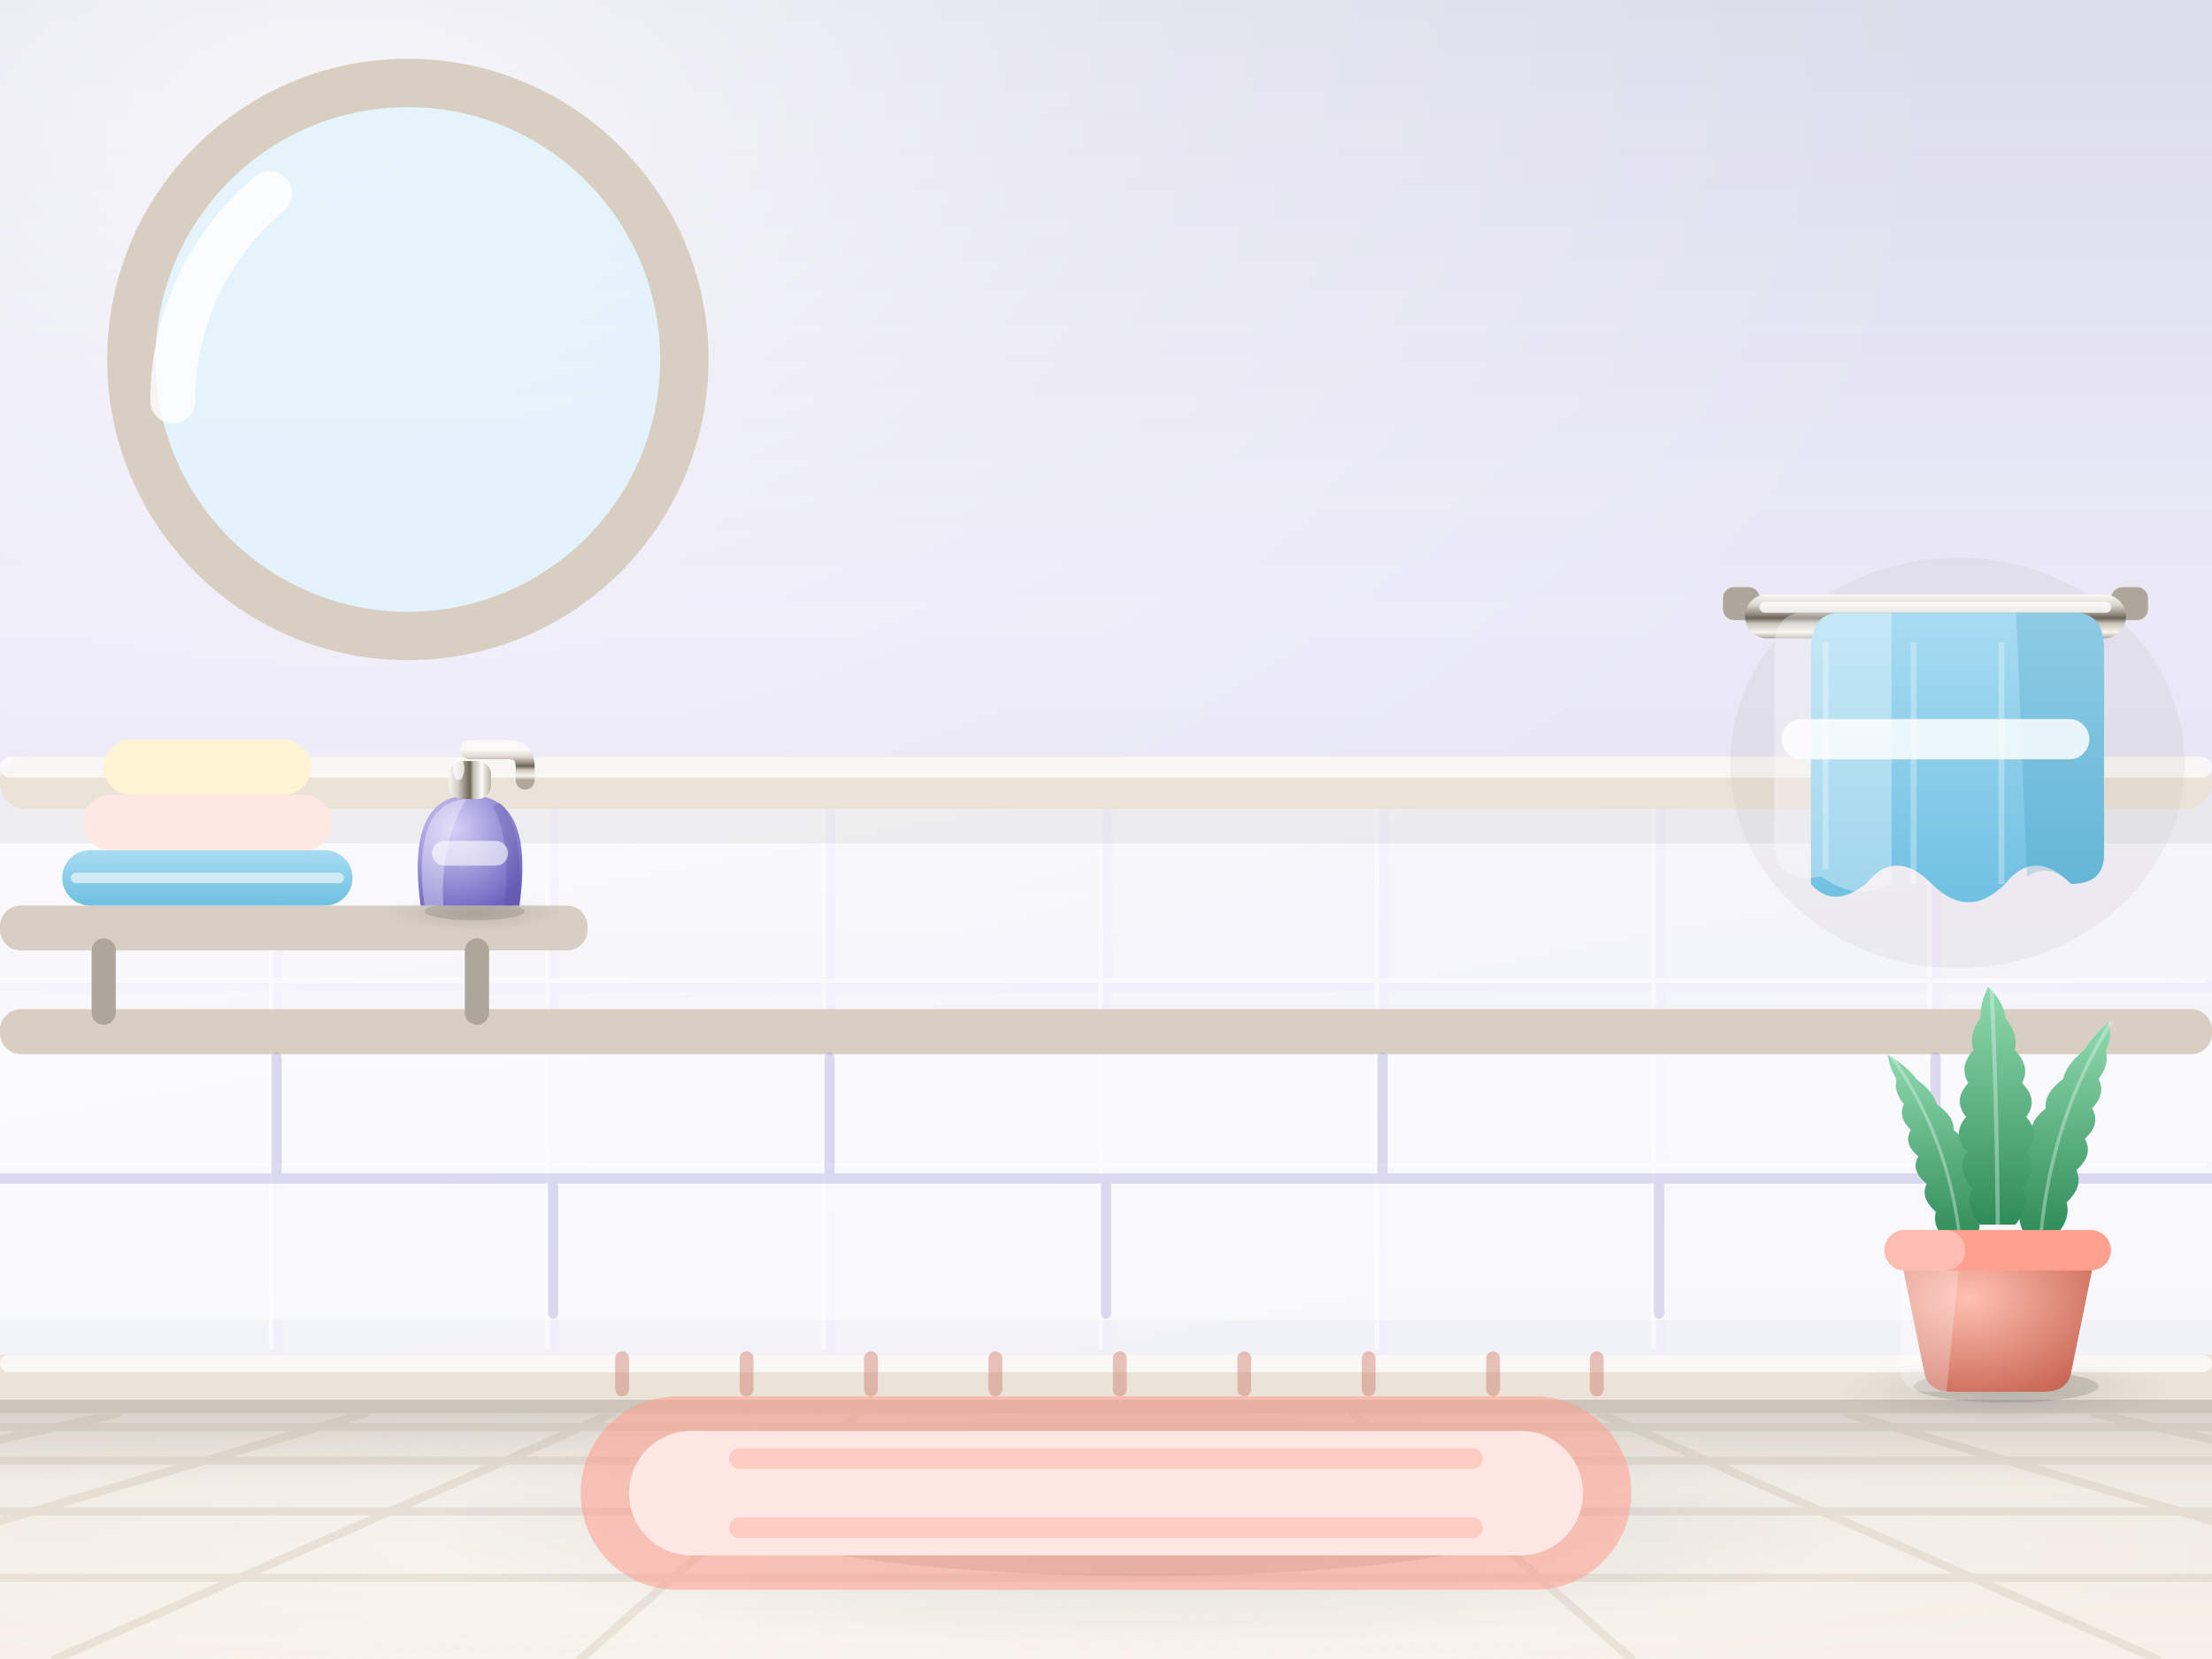
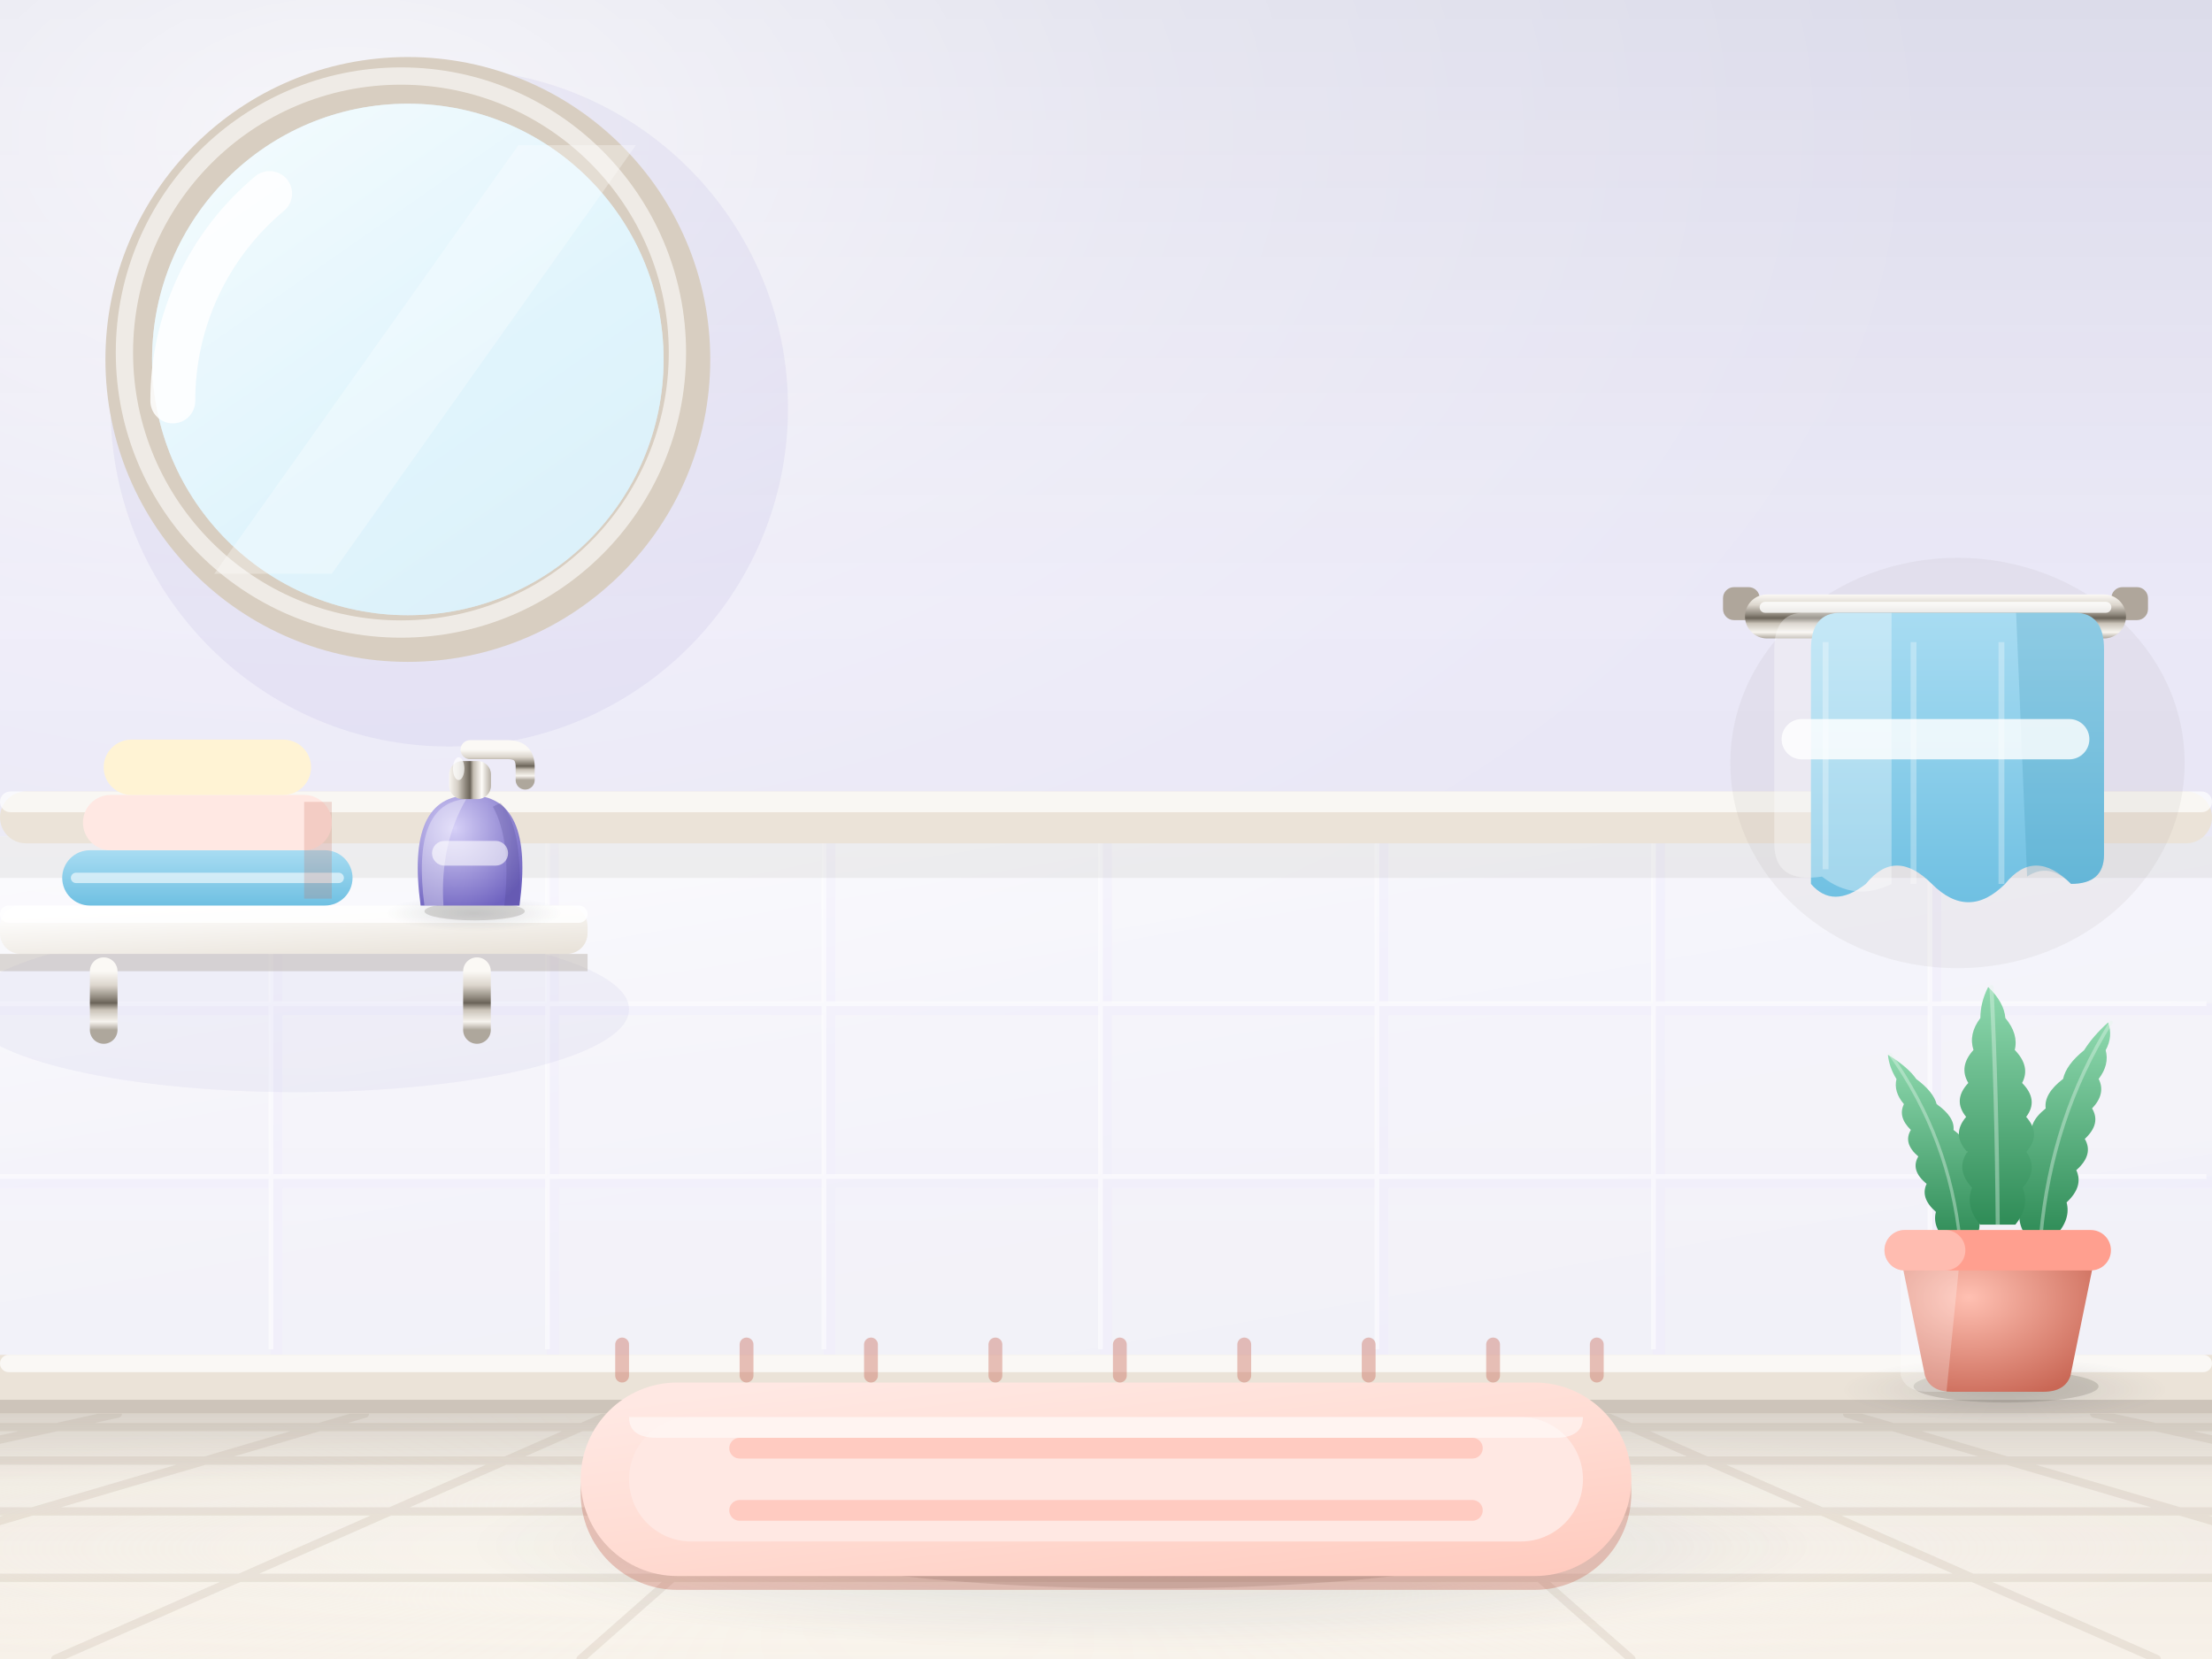
<svg xmlns="http://www.w3.org/2000/svg" viewBox="0 0 640 480" width="640" height="480">
  <defs>
    <linearGradient id="chromeGrad" x1="0" y1="0" x2="1" y2="0">
      <stop offset="0" stop-color="#F7F4EF" />
      <stop offset="0.2" stop-color="#D6D0C7" />
      <stop offset="0.4" stop-color="#8C857A" />
      <stop offset="0.5" stop-color="#6B6459" />
      <stop offset="0.58" stop-color="#C3BCB1" />
      <stop offset="0.78" stop-color="#FDFBF7" />
      <stop offset="1" stop-color="#B6AFA4" />
    </linearGradient>
    <linearGradient id="chromeGradV" x1="0" y1="0" x2="0" y2="1">
      <stop offset="0" stop-color="#FBF9F5" />
      <stop offset="0.24" stop-color="#DCD6CD" />
      <stop offset="0.46" stop-color="#8C857A" />
      <stop offset="0.54" stop-color="#6B6459" />
      <stop offset="0.66" stop-color="#CAC3B8" />
      <stop offset="0.86" stop-color="#F7F4EF" />
      <stop offset="1" stop-color="#AEA79C" />
    </linearGradient>
    <linearGradient id="fernGreen" x1="0" y1="0" x2="0" y2="1">
      <stop offset="0" stop-color="#8FD9AF" />
      <stop offset="1" stop-color="#2F8C57" />
    </linearGradient>
    <linearGradient id="floorFall" x1="0" y1="0" x2="0" y2="1">
      <stop offset="0" stop-color="#7D766D" stop-opacity="0.24" />
      <stop offset="0.28" stop-color="#7D766D" stop-opacity="0.05" />
      <stop offset="1" stop-color="#7D766D" stop-opacity="0" />
    </linearGradient>
    <radialGradient id="floorGlow" cx="0.42" cy="0.55" r="0.6">
      <stop offset="0" stop-color="#FFFDF6" stop-opacity="0.85" />
      <stop offset="0.55" stop-color="#FFFDF6" stop-opacity="0.3" />
      <stop offset="1" stop-color="#FFFDF6" stop-opacity="0" />
    </radialGradient>
+     <linearGradient id="glassGrad" x1="0.2" y1="0" x2="0.9" y2="1">
+       <stop offset="0" stop-color="#FFFFFF" />
+       <stop offset="0.55" stop-color="#E0F4FC" />
+       <stop offset="1" stop-color="#D6ECF6" />
+     </linearGradient>
    <radialGradient id="lavenderBall" cx="0.35" cy="0.3" r="0.8">
      <stop offset="0" stop-color="#D6D0F7" />
      <stop offset="1" stop-color="#6F63C0" />
    </radialGradient>
+     <linearGradient id="matWeave" x1="0.2" y1="0" x2="0.9" y2="1">
+       <stop offset="0" stop-color="#FFE8E3" />
+       <stop offset="0.5" stop-color="#FFDCD3" />
+       <stop offset="1" stop-color="#FFCBBF" />
+     </linearGradient>
    <radialGradient id="peachBall" cx="0.35" cy="0.3" r="0.8">
      <stop offset="0" stop-color="#FFC0B2" />
      <stop offset="1" stop-color="#C96755" />
    </radialGradient>
+     <linearGradient id="porcelainTop" x1="0.25" y1="0" x2="0.85" y2="1">
+       <stop offset="0" stop-color="#FFFFFF" />
+       <stop offset="1" stop-color="#E9E3DA" />
+     </linearGradient>
    <radialGradient id="softShadow" cx="0.5" cy="0.5" r="0.5">
      <stop offset="0" stop-color="#243047" stop-opacity="0.14" />
      <stop offset="1" stop-color="#243047" stop-opacity="0" />
    </radialGradient>
    <linearGradient id="tileSheen" x1="0.05" y1="0" x2="0.8" y2="1">
      <stop offset="0" stop-color="#FFFFFF" stop-opacity="0.55" />
      <stop offset="0.42" stop-color="#FFFFFF" stop-opacity="0.14" />
      <stop offset="1" stop-color="#FFFFFF" stop-opacity="0" />
    </linearGradient>
    <linearGradient id="towelGrad" x1="0" y1="0" x2="0" y2="1">
      <stop offset="0" stop-color="#A8DCF2" />
      <stop offset="1" stop-color="#6FC0E2" />
    </linearGradient>
    <linearGradient id="wallFall" x1="0" y1="0" x2="0" y2="1">
      <stop offset="0" stop-color="#243047" stop-opacity="0.09" />
      <stop offset="0.45" stop-color="#243047" stop-opacity="0.02" />
      <stop offset="1" stop-color="#243047" stop-opacity="0.06" />
    </linearGradient>
    <radialGradient id="wallLight" cx="0.16" cy="0.1" r="0.72">
      <stop offset="0" stop-color="#FFFFFF" stop-opacity="0.72" />
      <stop offset="0.5" stop-color="#FFFFFF" stop-opacity="0.26" />
      <stop offset="1" stop-color="#FFFFFF" stop-opacity="0" />
    </radialGradient>
  </defs>
  <g id="games-bathroomMatch">
    <rect x="0" y="0" width="640" height="480" fill="#EFEDFB" />
    <rect x="0" y="0" width="640" height="392" fill="url(#wallFall)" />
    <rect id="key-light" x="0" y="0" width="640" height="392" fill="url(#wallLight)" />
    <g id="wall-tile">
-       <rect x="0" y="232" width="640" height="160" fill="#FFFFFF" opacity="0.5" />
-       <path d="M 80 232 V 392 M 160 232 V 392 M 240 232 V 392 M 320 232 V 392 M 400 232 V 392 M 480 232 V 392 M 560 232 V 392 M 0 285.3 H 640 M 0 338.7 H 640" stroke="#EFEDFB" stroke-width="3.4" opacity="0.9" fill="none" />
-       <path d="M 80 232 V 392 M 160 232 V 392 M 240 232 V 392 M 320 232 V 392 M 400 232 V 392 M 480 232 V 392 M 560 232 V 392 M 0 285.3 H 640 M 0 338.7 H 640" stroke="#FFFFFF" stroke-width="1.4" opacity="0.5" fill="none" transform="translate(-1.6 -1.6)" />
-       <rect x="0" y="232" width="640" height="160" fill="url(#tileSheen)" />
-       <rect x="0" y="232" width="640" height="12" fill="#7D766D" opacity="0.1" />
-       <rect x="0" y="219" width="640" height="15" rx="7.5" fill="#EBE3D8" />
-       <rect x="0" y="219" width="640" height="6" rx="3" fill="#FFFFFF" opacity="0.7" />
+       <rect x="0" y="242" width="640" height="150" fill="#FFFFFF" opacity="0.5" />
+       <path d="M 80 242 V 392 M 160 242 V 392 M 240 242 V 392 M 320 242 V 392 M 400 242 V 392 M 480 242 V 392 M 560 242 V 392 M 0 292 H 640 M 0 342 H 640" stroke="#EFEDFB" stroke-width="3.4" opacity="0.9" fill="none" />
+       <path d="M 80 242 V 392 M 160 242 V 392 M 240 242 V 392 M 320 242 V 392 M 400 242 V 392 M 480 242 V 392 M 560 242 V 392 M 0 292 H 640 M 0 342 H 640" stroke="#FFFFFF" stroke-width="1.4" opacity="0.5" fill="none" transform="translate(-1.6 -1.6)" />
+       <rect x="0" y="242" width="640" height="150" fill="url(#tileSheen)" />
+       <rect x="0" y="242" width="640" height="12" fill="#7D766D" opacity="0.1" />
+       <rect x="0" y="229" width="640" height="15" rx="7.5" fill="#EBE3D8" />
+       <rect x="0" y="229" width="640" height="6" rx="3" fill="#FFFFFF" opacity="0.7" />
    </g>
    <rect x="0" y="392" width="640" height="88" fill="#F7F1E9" />
    <rect x="0" y="409" width="640" height="71" fill="url(#floorGlow)" />
    <g id="floor-tile" stroke="#D8CEC1" stroke-width="2.4" opacity="0.42" fill="none" stroke-linecap="round">
      <path d="M -37.3 409 L -440 480 M 34.1 409 L -288 480 M 105.6 409 L -136 480 M 177.1 409 L 16 480 M 248.5 409 L 168 480 M 391.5 409 L 472 480 M 462.9 409 L 624 480 M 534.4 409 L 776 480 M 605.9 409 L 928 480 M 677.3 409 L 1080 480 M 0 412.9 H 640 M 0 422.6 H 640 M 0 437.3 H 640 M 0 456.5 H 640" />
    </g>
    <rect x="0" y="409" width="640" height="71" fill="url(#floorFall)" />
    <g id="skirting">
      <rect x="0" y="392" width="640" height="17" fill="#EBE3D8" />
      <rect x="0" y="392" width="640" height="5" rx="2.5" fill="#FFFFFF" opacity="0.75" />
      <rect x="0" y="405" width="640" height="4" fill="#AFA69B" opacity="0.5" />
    </g>
-     <rect x="0" y="300" width="640" height="82" fill="#FFFFFF" opacity="0.5" />
-     <rect x="0" y="292" width="640" height="13" rx="6" fill="#D8CEC1" />
-     <g stroke="#6F63C0" stroke-width="3" opacity="0.22" stroke-linecap="round">
-       <path d="M 0 341 h 640" />
-       <path d="M 80 306 v 35 M 240 306 v 35 M 400 306 v 35 M 560 306 v 35" />
-       <path d="M 160 343 v 37 M 320 343 v 37 M 480 343 v 37" />
-     </g>
-     <circle cx="118" cy="104" r="74" fill="#E0F4FC" opacity="0.75" />
-     <circle cx="118" cy="104" r="80" fill="none" stroke="#D8CEC1" stroke-width="14" />
-     <path d="M 78 56 a 78 78 0 0 0 -28 60" stroke="#FFFFFF" stroke-width="13" fill="none" stroke-linecap="round" opacity="0.8" />
-     <rect x="0" y="262" width="170" height="13" rx="6" fill="#D8CEC1" />
-     <path d="M 30 275 v 18 M 138 275 v 18" stroke="#AFA69B" stroke-width="7" stroke-linecap="round" />
+     <ellipse cx="130" cy="118" rx="98" ry="98" fill="#6F63C0" opacity="0.08" />
+     <circle cx="118" cy="104" r="80" fill="none" stroke="#D8CEC1" stroke-width="15" />
+     <circle cx="118" cy="104" r="80" fill="none" stroke="#FFFFFF" stroke-width="5" opacity="0.6" transform="translate(-2 -2)" />
+     <circle cx="118" cy="104" r="74" fill="#E0F4FC" />
+     <circle cx="118" cy="104" r="74" fill="url(#glassGrad)" opacity="0.6" />
+     <path d="M 78 56 a 78 78 0 0 0 -28 60" stroke="#FFFFFF" stroke-width="13" fill="none" stroke-linecap="round" opacity="0.85" />
+     <path d="M 150 42 L 62 166 h 34 L 184 42 Z" fill="#FFFFFF" opacity="0.3" />
+     <ellipse cx="86" cy="292" rx="96" ry="24" fill="#6F63C0" opacity="0.07" />
+     <rect x="0" y="262" width="170" height="14" rx="6" fill="url(#porcelainTop)" />
+     <rect x="0" y="262" width="170" height="5" rx="2.5" fill="#FFFFFF" opacity="0.85" />
+     <rect x="0" y="276" width="170" height="5" fill="#AFA69B" opacity="0.4" />
+     <path d="M 30 281 v 17 M 138 281 v 17" stroke="url(#chromeGradV)" stroke-width="8" stroke-linecap="round" />
    <g>
      <rect x="18" y="246" width="84" height="16" rx="8" fill="url(#towelGrad)" />
      <rect x="24" y="230" width="72" height="16" rx="8" fill="#FFE8E3" />
      <rect x="30" y="214" width="60" height="16" rx="8" fill="#FFF3D4" />
      <path d="M 22 254 h 76" stroke="#FFFFFF" stroke-width="3" opacity="0.6" stroke-linecap="round" />
+       <path d="M 88 232 h 8 v 28 h -8 Z" fill="#C96755" opacity="0.22" />
    </g>
    <g transform="translate(136 262) scale(0.55)">
      <ellipse cx="2" cy="4" rx="46.4" ry="9.4" fill="url(#softShadow)" />
      <ellipse cx="2.4" cy="3" rx="26.4" ry="4.8" fill="#5A544D" opacity="0.2" />
      <path d="M -26 0 q -8 -58 26 -58 q 34 0 26 58 Z" fill="url(#lavenderBall)" />
      <path d="M -24 0 q -7 -54 22 -56 q -14 24 -12 56 Z" fill="#FFFFFF" opacity="0.34" />
      <path d="M 16 -54 q 12 12 10 54 h -8 q 4 -34 -6 -52 Z" fill="#453B85" opacity="0.22" />
      <rect x="-20" y="-34" width="40" height="13" rx="6.5" fill="#FFFFFF" opacity="0.6" />
      <rect x="-11" y="-76" width="22" height="20" rx="7" fill="url(#chromeGrad)" />
      <path d="M 0 -82 h 20 q 9 0 9 9 v 7" stroke="url(#chromeGradV)" stroke-width="10" fill="none" stroke-linecap="round" />
      <ellipse cx="-6" cy="-72" rx="3" ry="6" fill="#FFFFFF" opacity="0.7" transform="rotate(0 -6 -72)" />
    </g>
    <g transform="translate(560 172) scale(1.06)">
      <ellipse cx="6" cy="46" rx="62" ry="56" fill="#7D766D" opacity="0.08" />
      <rect x="-58" y="-2" width="10" height="9" rx="3" fill="#AFA69B" />
      <rect x="48" y="-2" width="10" height="9" rx="3" fill="#AFA69B" />
      <rect x="-52" y="0" width="104" height="12" rx="6" fill="url(#chromeGradV)" />
      <rect x="-48" y="2" width="96" height="3" rx="1.5" fill="#FFFFFF" opacity="0.8" />
      <path d="M -38 5 h 76 q 8 0 8 10 v 56 q 0 8 -9 8 q -10 -10 -18 0 q -10 10 -20 0 q -10 -10 -18 0 q -9 7 -15 0 v -64 q 0 -10 8 -10 Z" fill="url(#towelGrad)" />
      <path d="M -38 5 h 26 v 74 q -10 5 -19 -2 q -13 2 -13 -9 v -53 q 0 -10 8 -10 Z" fill="#FFFFFF" opacity="0.34" />
      <path d="M 22 5 h 16 q 8 0 8 10 v 56 q 0 8 -9 8 q -6 -6 -12 -2 Z" fill="#2A87AC" opacity="0.2" />
      <rect x="-42" y="34" width="84" height="11" rx="5.5" fill="#FFFFFF" opacity="0.82" />
      <path d="M -30 13 v 62 M -6 13 v 66 M 18 13 v 66" stroke="#FFFFFF" stroke-width="1.6" opacity="0.3" fill="none" />
    </g>
    <g transform="translate(578 398) scale(0.78)">
      <ellipse cx="2.6" cy="5.2" rx="60.3" ry="11.8" fill="url(#softShadow)" />
      <ellipse cx="3.1" cy="4" rx="34.3" ry="6" fill="#5A544D" opacity="0.2" />
      <g transform="translate(-14 -50) scale(0.46)">
        <path d="M -11.3 0 Q -22.5 -11.6 -19.4 -23.3 Q -32.3 -34.6 -26.9 -45.9 Q -40.2 -56.9 -33.6 -68 Q -46.1 -78.7 -39.6 -89.4 Q -50.3 -99.8 -45.2 -110.2 Q -53.7 -120.3 -51.2 -130.4 Q -57.2 -140.2 -58.1 -150 Q -42 -140.2 -35.2 -130.4 Q -21.5 -120.3 -18.8 -110.2 Q -4.1 -99.8 -5.2 -89.4 Q 9.3 -78.7 4.8 -68 Q 17.8 -56.9 10.9 -45.9 Q 21.1 -34.6 13 -23.3 Q 19.3 -11.6 11.3 0 Z" fill="url(#fernGreen)" />
        <path d="M 0 0 Q -8.4 -82.5 -56 -150" fill="none" stroke="#E3F5EA" stroke-width="2.6" stroke-linecap="round" opacity="0.4" />
      </g>
      <g transform="translate(16 -52) scale(0.5)">
        <path d="M -11.3 0 Q -19.5 -12.3 -13.2 -24.5 Q -21.5 -36.4 -11.5 -48.4 Q -18.6 -60 -5.8 -71.6 Q -10.6 -82.9 3.6 -94.2 Q 2.1 -105.1 16.5 -116.1 Q 18.8 -126.7 32.1 -137.4 Q 38.5 -147.7 49.9 -158 Q 53.7 -147.7 48.1 -137.4 Q 51 -126.7 42.9 -116.1 Q 48.4 -105.1 38 -94.2 Q 44.8 -82.9 32.6 -71.6 Q 39.4 -60 26.3 -48.4 Q 31.9 -36.4 19.1 -24.5 Q 22.4 -12.3 11.3 0 Z" fill="url(#fernGreen)" />
        <path d="M 0 0 Q 7.8 -86.9 52 -158" fill="none" stroke="#E3F5EA" stroke-width="2.6" stroke-linecap="round" opacity="0.4" />
      </g>
      <g transform="translate(0 -56) scale(0.58)">
        <path d="M -11.3 0 Q -21.1 -11.8 -16.4 -23.6 Q -27.1 -35.1 -19.5 -46.5 Q -29.8 -57.7 -20.2 -68.9 Q -29 -79.7 -18.8 -90.6 Q -25.1 -101.1 -15.5 -111.7 Q -18.8 -121.9 -11.1 -132.1 Q -11.1 -142.1 -6.1 -152 Q 4.1 -142.1 4.9 -132.1 Q 13.4 -121.9 10.9 -111.7 Q 21.2 -101.1 15.6 -90.6 Q 26.4 -79.7 18.2 -68.9 Q 28.2 -57.7 18.3 -46.5 Q 26.3 -35.1 15.9 -23.6 Q 20.8 -11.8 11.3 0 Z" fill="url(#fernGreen)" />
        <path d="M 0 0 Q -0.6 -83.6 -4 -152" fill="none" stroke="#E3F5EA" stroke-width="2.6" stroke-linecap="round" opacity="0.4" />
      </g>
      <path d="M -36 -44 h 72 l -9 44 q -2 6 -10 6 h -34 q -8 0 -10 -6 Z" fill="url(#peachBall)" />
      <path d="M -36 -44 h 22 l -5 50 h -7 q -8 0 -10 -6 Z" fill="#FFFFFF" opacity="0.26" />
      <rect x="-42" y="-54" width="84" height="15" rx="7.5" fill="#FF9F8F" />
      <rect x="-42" y="-54" width="30" height="15" rx="7.5" fill="#FFFFFF" opacity="0.3" />
    </g>
-     <ellipse cx="328.9" cy="441.6" rx="206.5" ry="35.4" fill="url(#softShadow)" />
-     <ellipse cx="330.7" cy="438" rx="117.5" ry="18" fill="#5A544D" opacity="0.2" />
-     <rect x="168" y="404" width="304" height="56" rx="28" fill="#FF9F8F" opacity="0.55" />
-     <rect x="182" y="414" width="276" height="36" rx="18" fill="#FFE8E3" />
-     <path d="M 214 422 h 212 M 214 442 h 212" stroke="#FF9F8F" stroke-width="6" opacity="0.38" stroke-linecap="round" />
-     <g stroke="#C96755" stroke-width="4" opacity="0.38" stroke-linecap="round">
-       <path d="M 180 402 v -9 M 216 402 v -9 M 252 402 v -9 M 288 402 v -9 M 324 402 v -9 M 360 402 v -9 M 396 402 v -9 M 432 402 v -9 M 462 402 v -9" />
+     <ellipse cx="330.4" cy="447.1" rx="194.9" ry="30.7" fill="url(#softShadow)" />
+     <ellipse cx="332.1" cy="444" rx="110.9" ry="15.6" fill="#5A544D" opacity="0.2" />
+     <rect x="168" y="404" width="304" height="56" rx="28" fill="#C96755" opacity="0.35" />
+     <rect x="168" y="400" width="304" height="56" rx="28" fill="url(#matWeave)" />
+     <rect x="182" y="410" width="276" height="36" rx="18" fill="#FFE8E3" />
+     <path d="M 214 419 h 212 M 214 437 h 212" stroke="#FF9F8F" stroke-width="6" opacity="0.4" stroke-linecap="round" />
+     <path d="M 182 410 h 276 q 0 6 -8 6 h -260 q -8 0 -8 -6 Z" fill="#FFFFFF" opacity="0.5" />
+     <g stroke="#C96755" stroke-width="4" opacity="0.4" stroke-linecap="round">
+       <path d="M 180 398 v -9 M 216 398 v -9 M 252 398 v -9 M 288 398 v -9 M 324 398 v -9 M 360 398 v -9 M 396 398 v -9 M 432 398 v -9 M 462 398 v -9" />
    </g>
  </g>
</svg>
